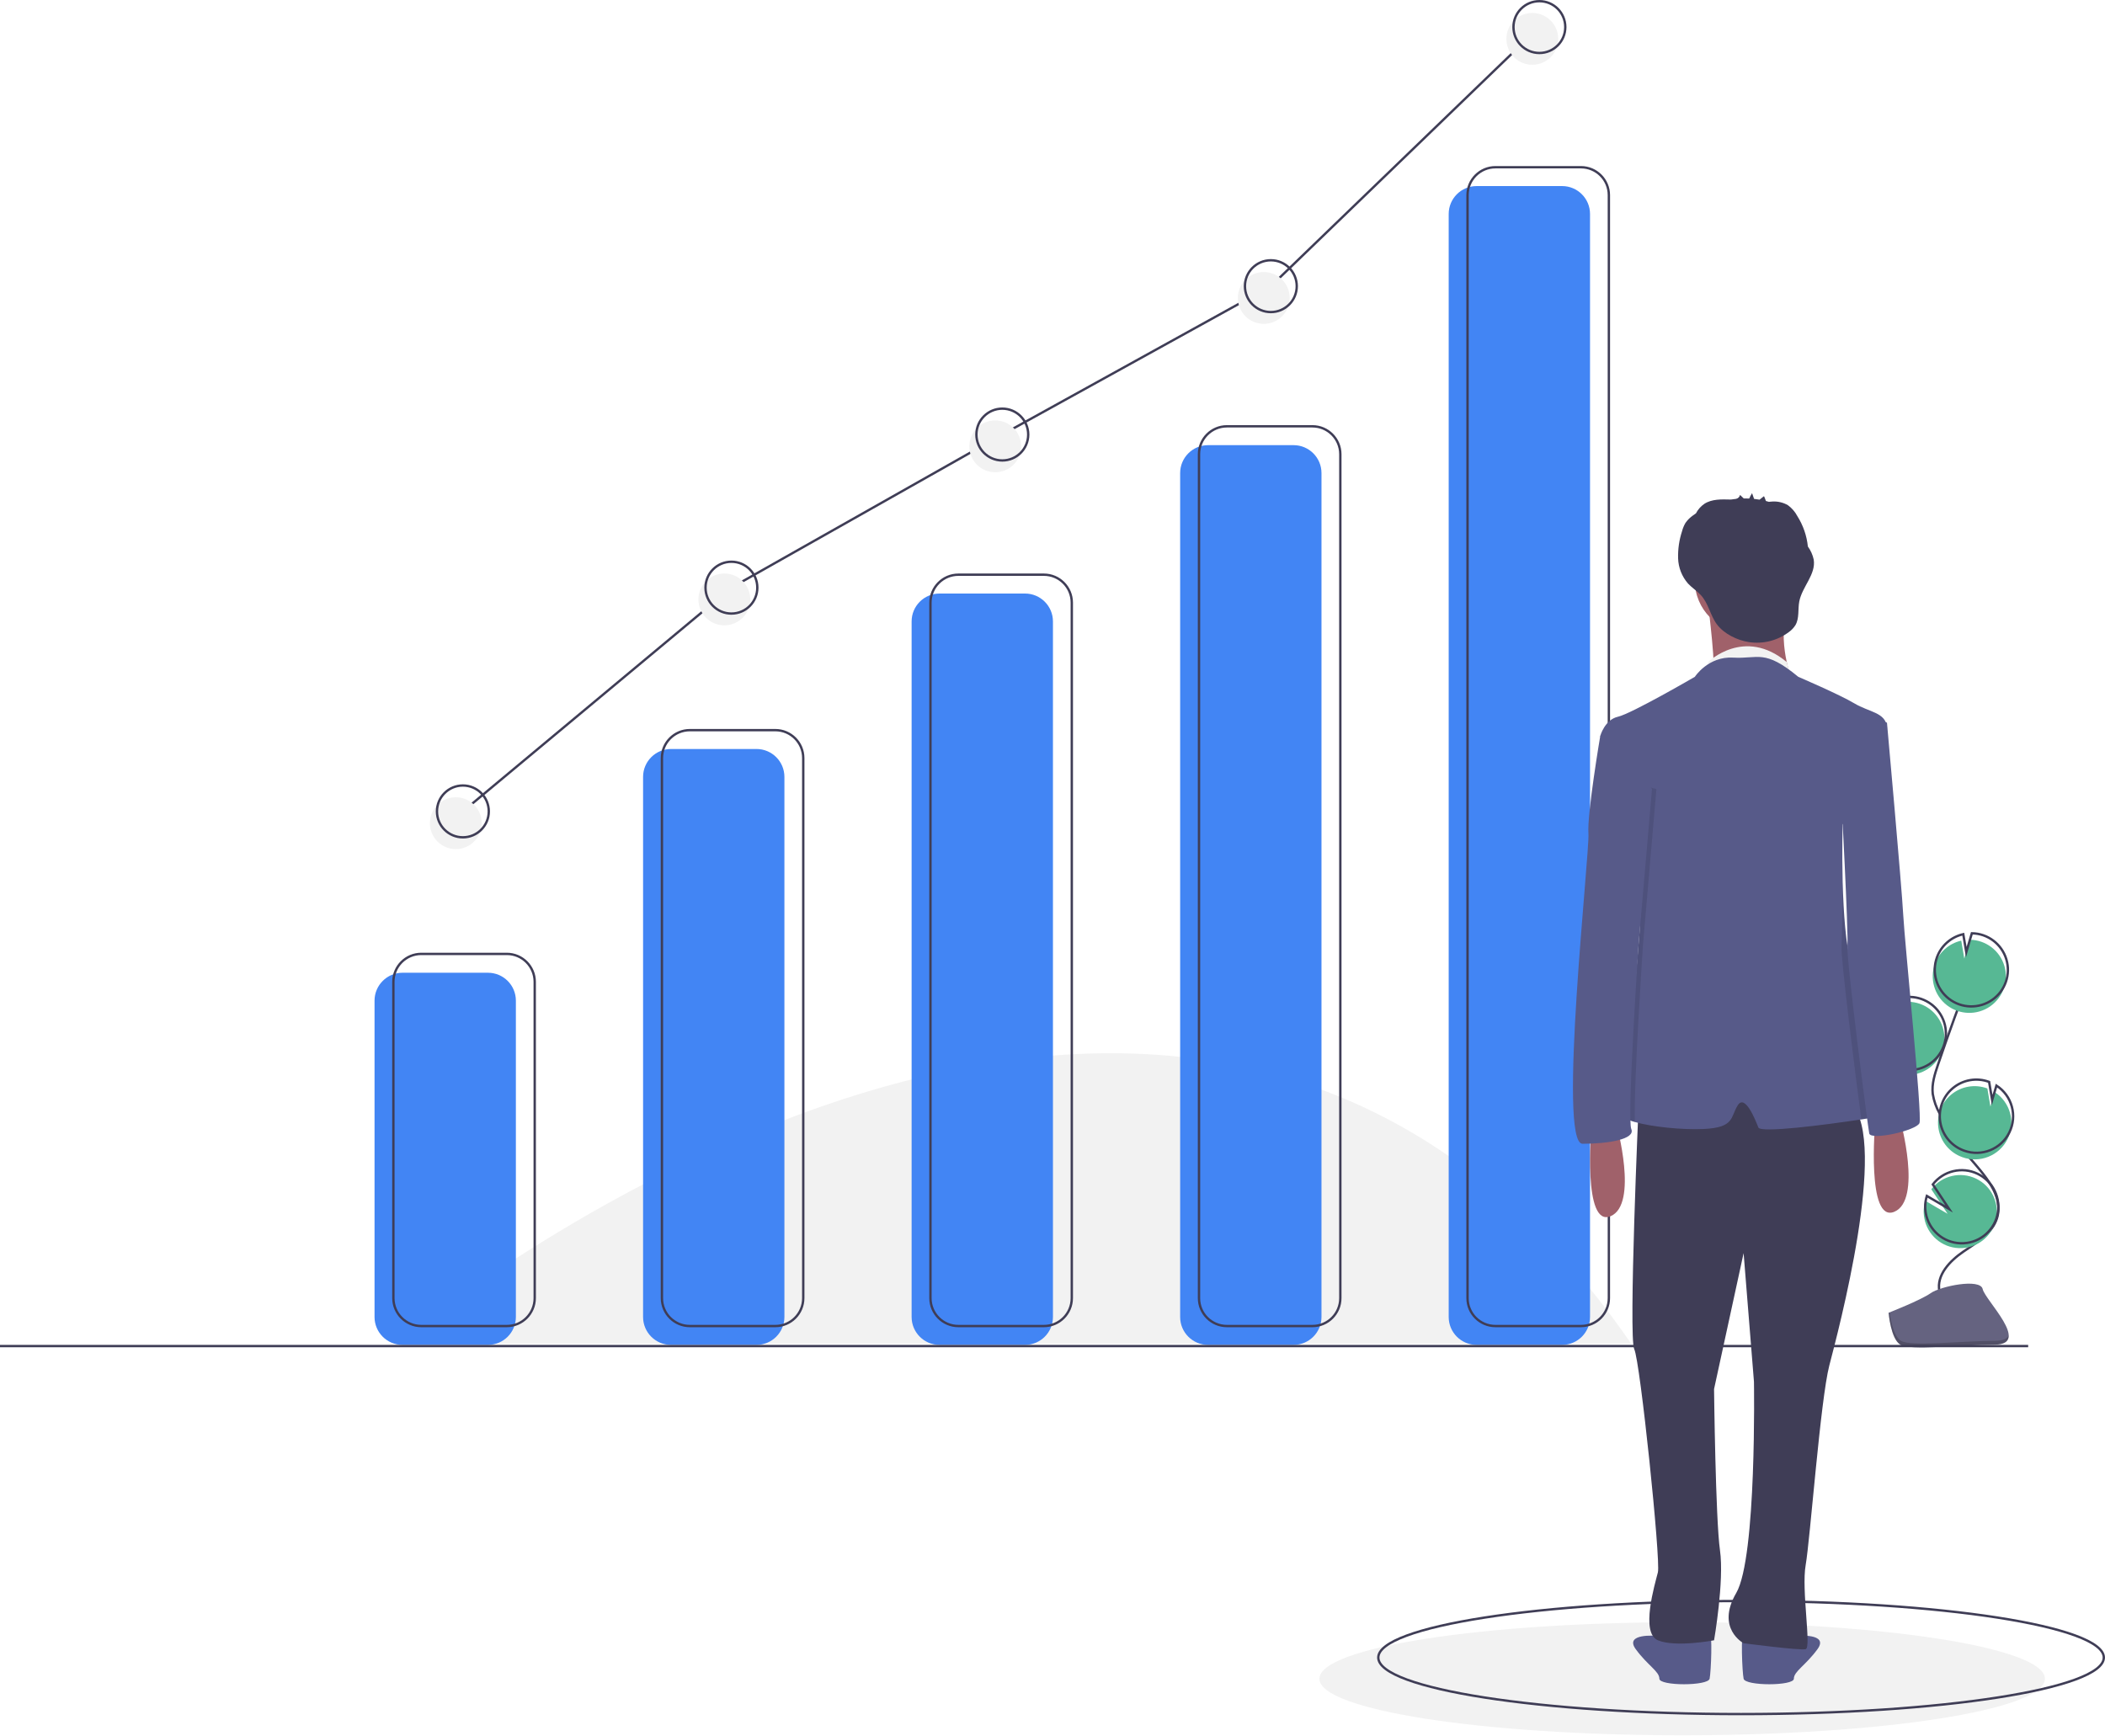
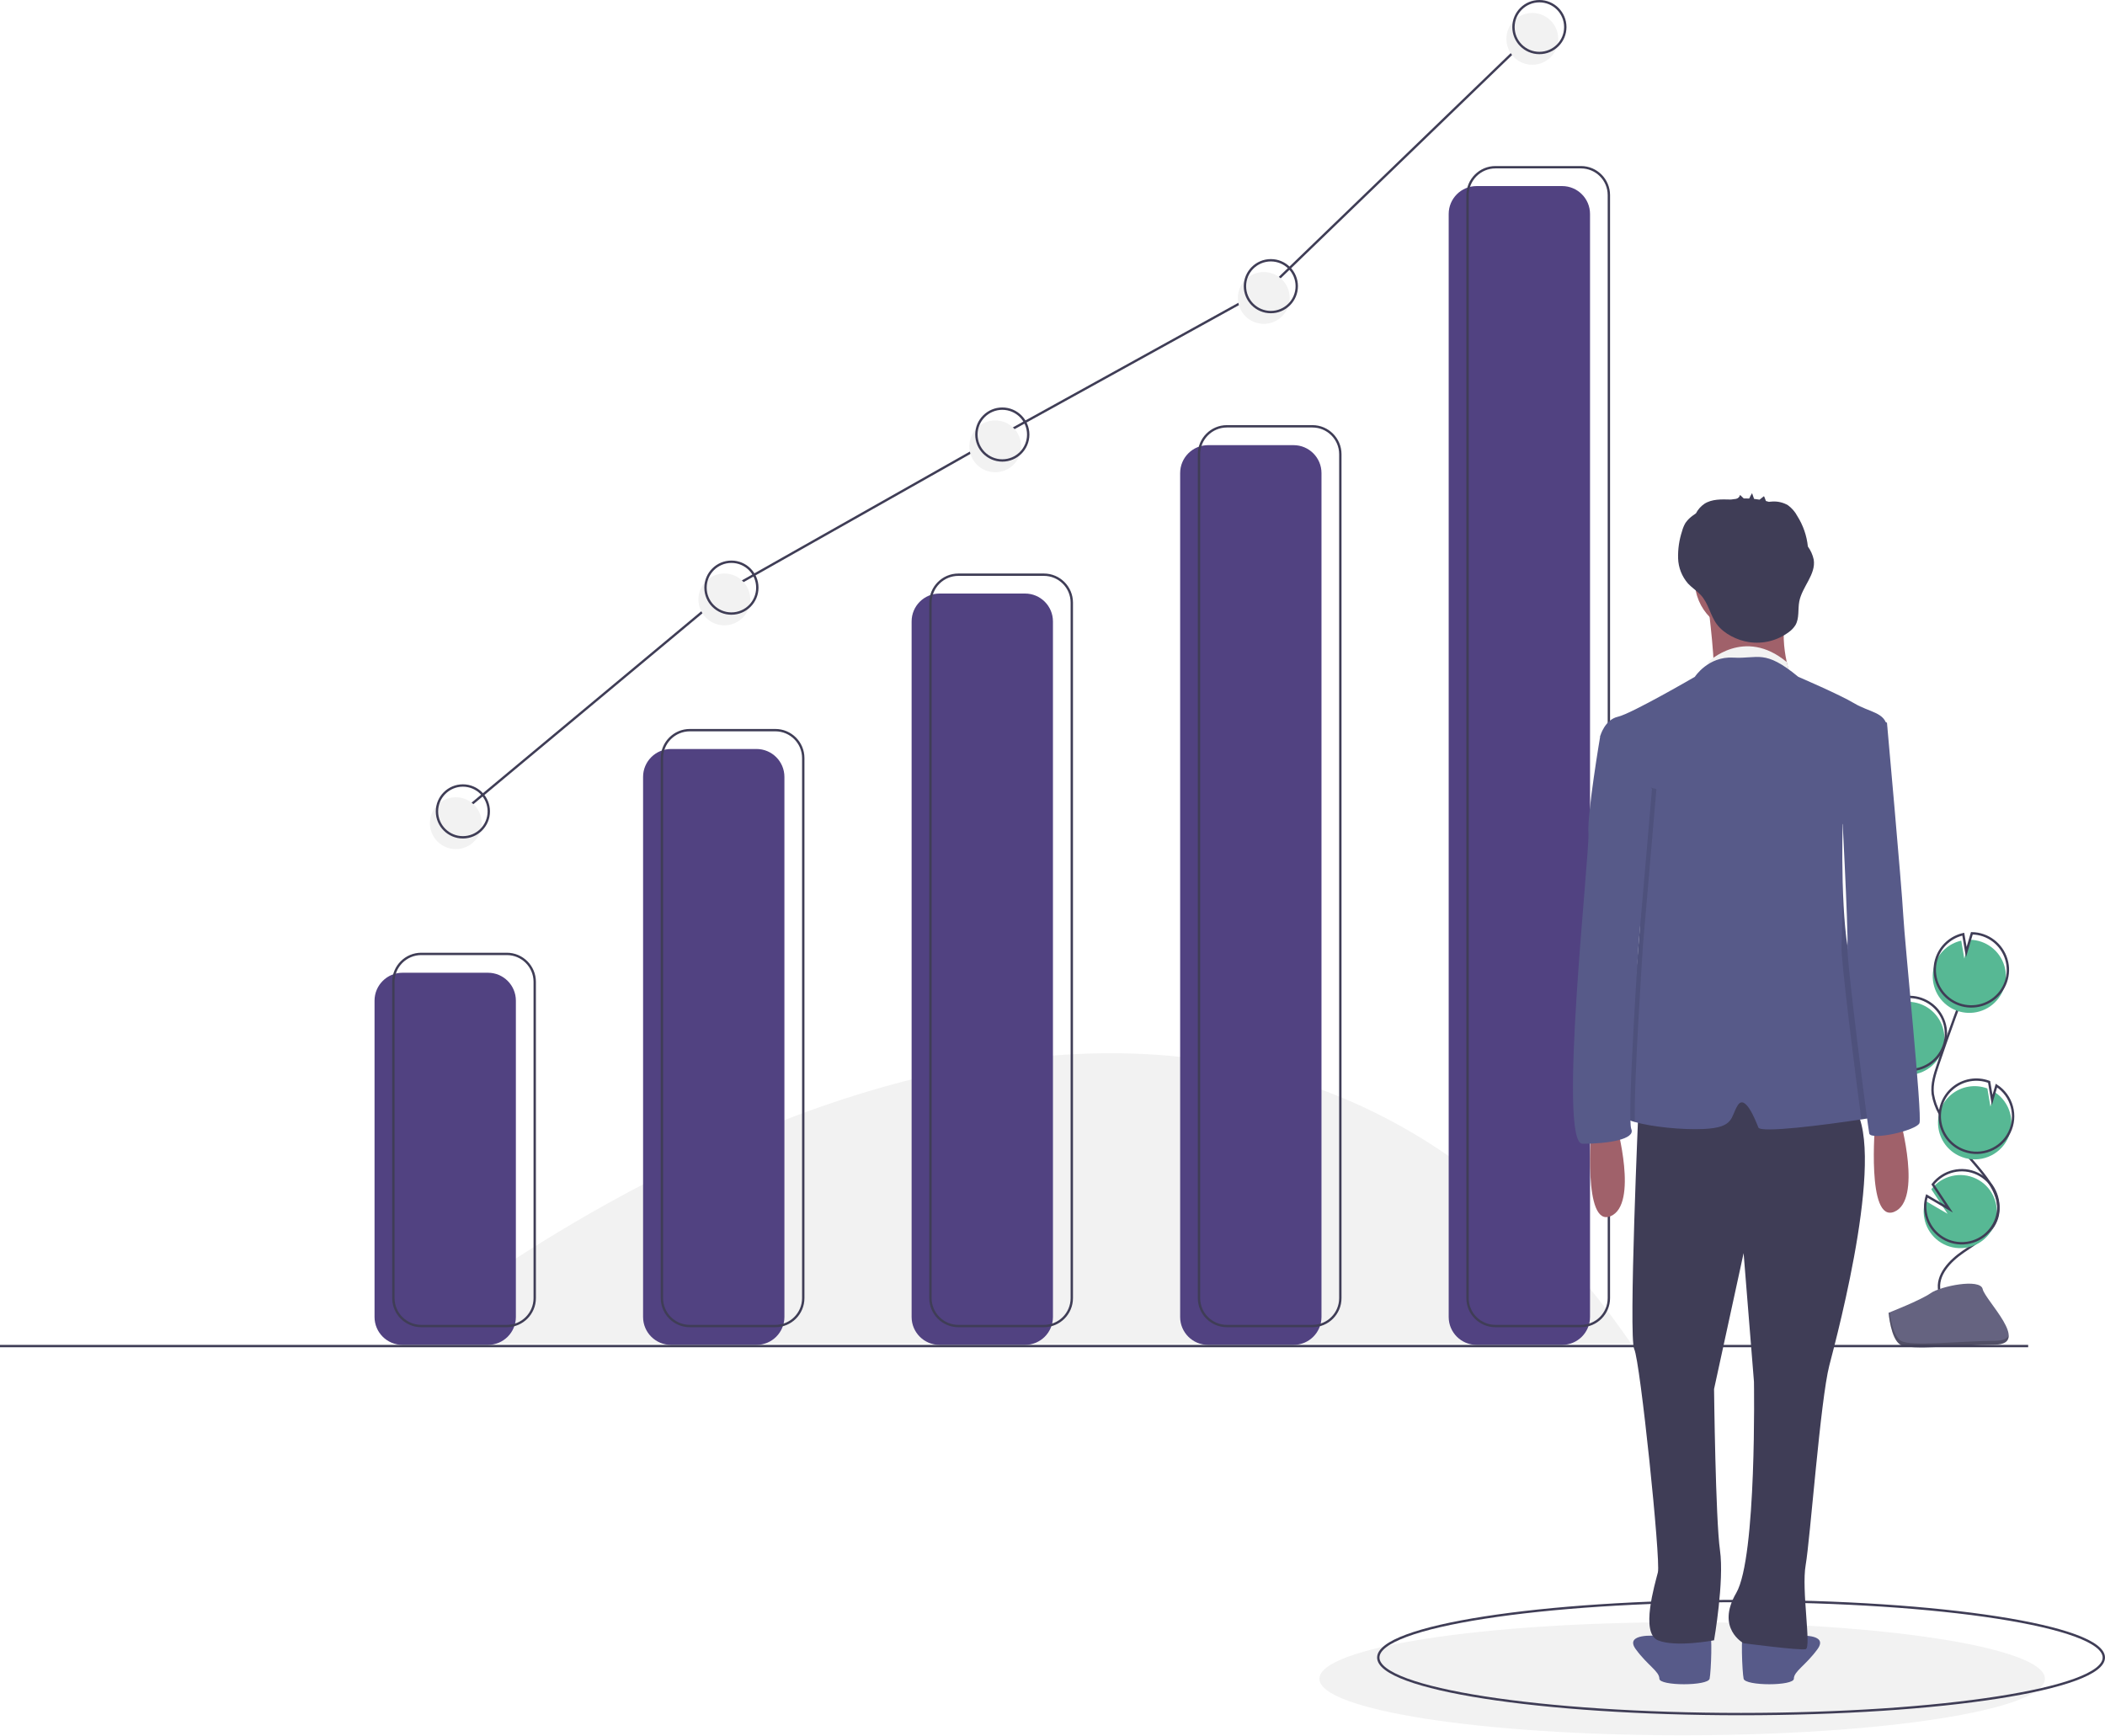
<svg xmlns="http://www.w3.org/2000/svg" id="e9a400c3-14c4-48e9-ac4d-1e6d0c39fdb5" data-name="Layer 1" width="893.617" height="736.75" viewBox="0 0 893.617 736.75">
  <path d="M321.941,651.875s332.5-277.5,524,0" transform="translate(-153.4415 -81.375)" fill="#f2f2f2" />
  <ellipse cx="714.117" cy="712.75" rx="154" ry="24" fill="#f2f2f2" />
  <ellipse cx="739.117" cy="703.75" rx="154" ry="24" fill="none" stroke="#3f3d56" stroke-miterlimit="10" />
  <path d="M958.047,536.825a15.529,15.529,0,1,0,2.068-29.782l.389,7.993-3.781-6.85a15.47,15.47,0,0,0-7.971,8.747,15.227,15.227,0,0,0-.893,4.201A15.526,15.526,0,0,0,958.047,536.825Z" transform="translate(-153.4415 -81.375)" fill="#57b894" />
  <path d="M976.758,629.527c-1.335-6.797,4.449-12.824,10.163-16.741s12.389-7.766,14.339-14.413c2.802-9.553-5.544-18.302-12.039-25.847a93.49,93.49,0,0,1-12.329-18.323,25.222,25.222,0,0,1-2.949-8.331c-.512-4.235.848-8.448,2.219-12.488q6.849-20.184,14.645-40.03" transform="translate(-153.4415 -81.375)" fill="none" stroke="#3f3d56" stroke-miterlimit="10" />
  <path d="M958.686,534.767a15.529,15.529,0,1,0,2.068-29.782l.389,7.993-3.781-6.85a15.47,15.47,0,0,0-7.971,8.747,15.227,15.227,0,0,0-.893,4.201A15.526,15.526,0,0,0,958.686,534.767Z" transform="translate(-153.4415 -81.375)" fill="none" stroke="#3f3d56" stroke-miterlimit="10" />
  <path d="M974.86,490.594a15.511,15.511,0,0,1,11.177-9.847l1.279,7.598,2.37-7.98a15.527,15.527,0,1,1-14.826,10.229Z" transform="translate(-153.4415 -81.375)" fill="#57b894" />
  <path d="M975.713,487.85a15.511,15.511,0,0,1,11.177-9.847l1.279,7.598,2.37-7.98a15.527,15.527,0,1,1-14.826,10.229Z" transform="translate(-153.4415 -81.375)" fill="none" stroke="#3f3d56" stroke-miterlimit="10" />
  <path d="M986.494,572.68a15.527,15.527,0,0,0,13.743-27.624L998.416,551.189l-1.292-7.688a.271.271,0,0,0-.04-.015,15.528,15.528,0,1,0-10.59,29.194Z" transform="translate(-153.4415 -81.375)" fill="#57b894" />
  <path d="M987.233,569.901a15.527,15.527,0,0,0,13.743-27.624l-1.821,6.133-1.292-7.688a.271.271,0,0,0-.04-.015,15.528,15.528,0,1,0-10.59,29.194Z" transform="translate(-153.4415 -81.375)" fill="none" stroke="#3f3d56" stroke-miterlimit="10" />
  <path d="M970.328,598.468a15.52,15.52,0,1,0,2.992-12.16l6.919,10.413-9.453-5.527A15.383,15.383,0,0,0,970.328,598.468Z" transform="translate(-153.4415 -81.375)" fill="#57b894" />
  <path d="M970.968,596.41a15.52,15.52,0,1,0,2.992-12.16l6.919,10.413-9.453-5.527A15.383,15.383,0,0,0,970.968,596.41Z" transform="translate(-153.4415 -81.375)" fill="none" stroke="#3f3d56" stroke-miterlimit="10" />
  <path d="M955.198,638.734s13.703-5.37,17.833-8.311,21.079-6.452,22.103-1.736,20.593,23.457,5.122,23.581-35.947,2.538-40.069.028S955.198,638.734,955.198,638.734Z" transform="translate(-153.4415 -81.375)" fill="#656380" />
  <path d="M1000.533,650.627c-15.471.125-35.947,2.538-40.069.028-3.139-1.912-4.39-8.773-4.808-11.938-.29.012-.457.018-.457.018s.868,11.052,4.99,13.562,24.598.097,40.069-.028c4.466-.036,6.008-1.625,5.924-3.978C1005.56,649.712,1003.856,650.6,1000.533,650.627Z" transform="translate(-153.4415 -81.375)" opacity="0.2" />
-   <rect x="159" y="413" width="60" height="158" rx="11.851" fill="#4285f4" />
-   <rect x="273" y="318" width="60" height="253" rx="11.851" fill="#4285f4" />
-   <rect x="387" y="252" width="60" height="319" rx="11.851" fill="#4285f4" />
-   <rect x="501" y="189" width="60" height="382" rx="11.851" fill="#4285f4" />
-   <rect x="615" y="79" width="60" height="492" rx="11.851" fill="#4285f4" />
+   <rect x="159" y="413" width="60" height="158" rx="11.851" fill="#514281" />
+   <rect x="273" y="318" width="60" height="253" rx="11.851" fill="#514281" />
+   <rect x="387" y="252" width="60" height="319" rx="11.851" fill="#514281" />
+   <rect x="501" y="189" width="60" height="382" rx="11.851" fill="#514281" />
+   <rect x="615" y="79" width="60" height="492" rx="11.851" fill="#514281" />
  <rect x="167" y="405" width="60" height="158" rx="11.851" fill="none" stroke="#3f3d56" stroke-miterlimit="10" />
  <rect x="281" y="310" width="60" height="253" rx="11.851" fill="none" stroke="#3f3d56" stroke-miterlimit="10" />
  <rect x="395" y="244" width="60" height="319" rx="11.851" fill="none" stroke="#3f3d56" stroke-miterlimit="10" />
  <rect x="509" y="181" width="60" height="382" rx="11.851" fill="none" stroke="#3f3d56" stroke-miterlimit="10" />
  <rect x="623" y="71" width="60" height="492" rx="11.851" fill="none" stroke="#3f3d56" stroke-miterlimit="10" />
  <line x1="861" y1="571.5" y2="571.5" fill="none" stroke="#3f3d56" stroke-miterlimit="10" />
  <path d="M960.145,556.951s9.411,33.879-2.51,38.898-8.156-37.643-8.156-37.643Z" transform="translate(-153.4415 -81.375)" fill="#a0616a" />
  <path d="M874.82,774.028s-8.783-.627-11.92,1.255a7.571,7.571,0,0,1-6.274.627s-13.803-1.255-8.783,5.647S857.88,790.968,857.88,794.104s20.704,3.137,21.331,0,1.255-19.449,0-20.076S874.82,774.028,874.82,774.028Z" transform="translate(-153.4415 -81.375)" fill="#575a89" />
  <path d="M898.033,774.028s8.783-.627,11.92,1.255a7.571,7.571,0,0,0,6.274.627s13.803-1.255,8.783,5.647-10.038,9.411-10.038,12.548-20.704,3.137-21.331,0-1.255-19.449,0-20.076S898.033,774.028,898.033,774.028Z" transform="translate(-153.4415 -81.375)" fill="#575a89" />
  <path d="M849.097,550.05s-4.392,99.128-1.882,104.147,11.293,89.717,10.038,94.736-7.529,25.723,0,28.86,23.841,0,23.841,0,4.392-25.096,2.51-38.271-2.51-68.386-2.51-68.386l12.548-57.72,4.392,54.583s1.255,74.659-7.529,89.717,3.137,21.331,3.137,21.331,23.841,3.137,26.35,2.51-1.882-25.096,0-35.761,6.274-70.268,10.038-84.698,25.096-94.736,9.411-111.048S849.097,550.05,849.097,550.05Z" transform="translate(-153.4415 -81.375)" fill="#3f3d56" />
  <circle cx="741.455" cy="246.579" r="21.959" fill="#a0616a" />
  <path d="M878.584,337.992s3.764,30.115,1.882,30.742,33.252,0,33.252,0-6.901-18.194,0-32.624Z" transform="translate(-153.4415 -81.375)" fill="#a0616a" />
  <path d="M878.584,362.46s15.291-15.057,33.369,0l1.17,4.488-9.443-.097H878.584Z" transform="translate(-153.4415 -81.375)" fill="#f2f2f2" />
  <path d="M953.243,555.069c-1.449.289-5.0.878-9.63,1.581-15.415,2.328-42.731,5.854-43.698,3.438-1.255-3.137-5.647-14.43-8.783-9.411s-1.255,9.411-14.43,10.038c-8.965.427-21.996-.891-29.211-2.961-3.388-.972-5.496-2.108-5.295-3.313.627-3.764,7.529-75.287,7.529-82.188s2.51-40.153,2.51-40.153l-18.031-35.479-1.418-2.792s1.882-6.901,7.529-8.156S872.937,368.734,872.937,368.734s5.647-8.783,16.312-8.156,13.175-3.764,27.605,8.156c0,0,17.567,7.529,23.841,11.293s13.175,3.764,13.803,10.038c.125,1.261-.558,3.689-1.732,6.757-4.298,11.243-15.158,31.137-16.858,34.237-.151.27-.232.414-.232.414s-.326,11.28.019,24.487v.031c.339,12.667,1.292,27.103,3.745,35.084C944.46,507.387,959.517,553.814,953.243,555.069Z" transform="translate(-153.4415 -81.375)" fill="#575a89" />
  <path d="M923.402,318.94a14.958,14.958,0,0,0-2.482-5.546,29.963,29.963,0,0,0-4.473-12.905,13.54,13.54,0,0,0-4.007-4.625,11.83,11.83,0,0,0-6.305-1.572c-.4-.007-1.12.115-1.769.144-.415-.128-.833-.243-1.253-.351-.245-.545-.73-2.133-.866-2.025l-1.83,1.454c-.774-.134-1.551-.239-2.332-.322q-.426-1.216-.852-2.431a16.661,16.661,0,0,0-1.209,2.272q-1.165-.057-2.332-.04l-1.555-1.494a2.193,2.193,0,0,1-1.715,1.68c-.716.073-1.428.169-2.138.284-.058-0-.116,0-.173-.001-3.829-.096-7.95-.267-11.152,1.835a10.989,10.989,0,0,0-3.55,4.029c-.392.266-.785.531-1.166.814a12.748,12.748,0,0,0-3.285,3.256,13.809,13.809,0,0,0-1.453,3.522,33.761,33.761,0,0,0-1.673,11.534A17.117,17.117,0,0,0,870.04,329.133c1.642,1.765,3.73,3.068,5.375,4.83,3.386,3.629,4.021,8.691,6.917,12.531,3.064,4.062,8.655,6.734,13.565,7.5a22.66,22.66,0,0,0,16.88-4.21,10.443,10.443,0,0,0,2.874-3.013c1.704-2.948.982-6.653,1.615-9.999C918.453,330.501,924.438,325.238,923.402,318.94Z" transform="translate(-153.4415 -81.375)" fill="#3f3d56" />
  <path d="M839.686,558.833s9.411,33.879-2.51,38.898-8.156-37.643-8.156-37.643Z" transform="translate(-153.4415 -81.375)" fill="#a0616a" />
  <path d="M850.972,481.953s-4.116,61.083-3.482,75.801c-3.388-.972-5.496-2.108-5.295-3.313.627-3.764,7.529-75.287,7.529-82.188s2.51-40.153,2.51-40.153l-18.031-35.479c.289-1.757.464-2.792.464-2.792l9.097,19.135,12.861,3.451Z" transform="translate(-153.4415 -81.375)" opacity="0.1" />
  <path d="M837.176,390.065l-4.392,3.764s-5.647,33.252-5.019,41.408-13.175,131.752-2.51,131.752,22.586-1.882,20.704-6.274,3.133-78.762,3.133-78.762l5.65-65.537Z" transform="translate(-153.4415 -81.375)" fill="#575a89" />
  <path d="M952.767,396.822c-4.298,11.243-15.158,31.137-16.858,34.237.05-8.024.082-13.702.082-13.702l13.175-26.978,2.823-2.196S952.29,391.502,952.767,396.822Z" transform="translate(-153.4415 -81.375)" opacity="0.1" />
  <path d="M953.243,555.069c-1.449.289-5.0.878-9.63,1.581-2.403-17.768-8.827-68.862-8.42-73.674.201-2.372.37-14.091.502-26.984.339,12.667,1.292,27.103,3.745,35.084C944.46,507.387,959.517,553.814,953.243,555.069Z" transform="translate(-153.4415 -81.375)" opacity="0.1" />
  <path d="M945.087,385.673l9.411,2.51s6.274,69.64,6.901,81.561,8.156,85.325,6.901,88.462-20.704,7.529-21.331,4.392-9.748-73.921-9.266-79.623-2.655-64.677-2.655-64.677Z" transform="translate(-153.4415 -81.375)" fill="#575a89" />
  <polyline points="196.5 344.5 310.5 249.5 425.5 184.5 539.5 121.5 653.5 11.5" fill="none" stroke="#3f3d56" stroke-miterlimit="10" />
  <circle cx="193.5" cy="349.5" r="11" fill="#f2f2f2" />
  <circle cx="307.5" cy="254.5" r="11" fill="#f2f2f2" />
  <circle cx="422.5" cy="189.5" r="11" fill="#f2f2f2" />
  <circle cx="536.5" cy="126.5" r="11" fill="#f2f2f2" />
  <circle cx="650.5" cy="16.5" r="11" fill="#f2f2f2" />
  <circle cx="196.5" cy="344.5" r="11" fill="none" stroke="#3f3d56" stroke-miterlimit="10" />
  <circle cx="310.5" cy="249.5" r="11" fill="none" stroke="#3f3d56" stroke-miterlimit="10" />
  <circle cx="425.5" cy="184.5" r="11" fill="none" stroke="#3f3d56" stroke-miterlimit="10" />
  <circle cx="539.5" cy="121.5" r="11" fill="none" stroke="#3f3d56" stroke-miterlimit="10" />
  <circle cx="653.5" cy="11.5" r="11" fill="none" stroke="#3f3d56" stroke-miterlimit="10" />
</svg>
